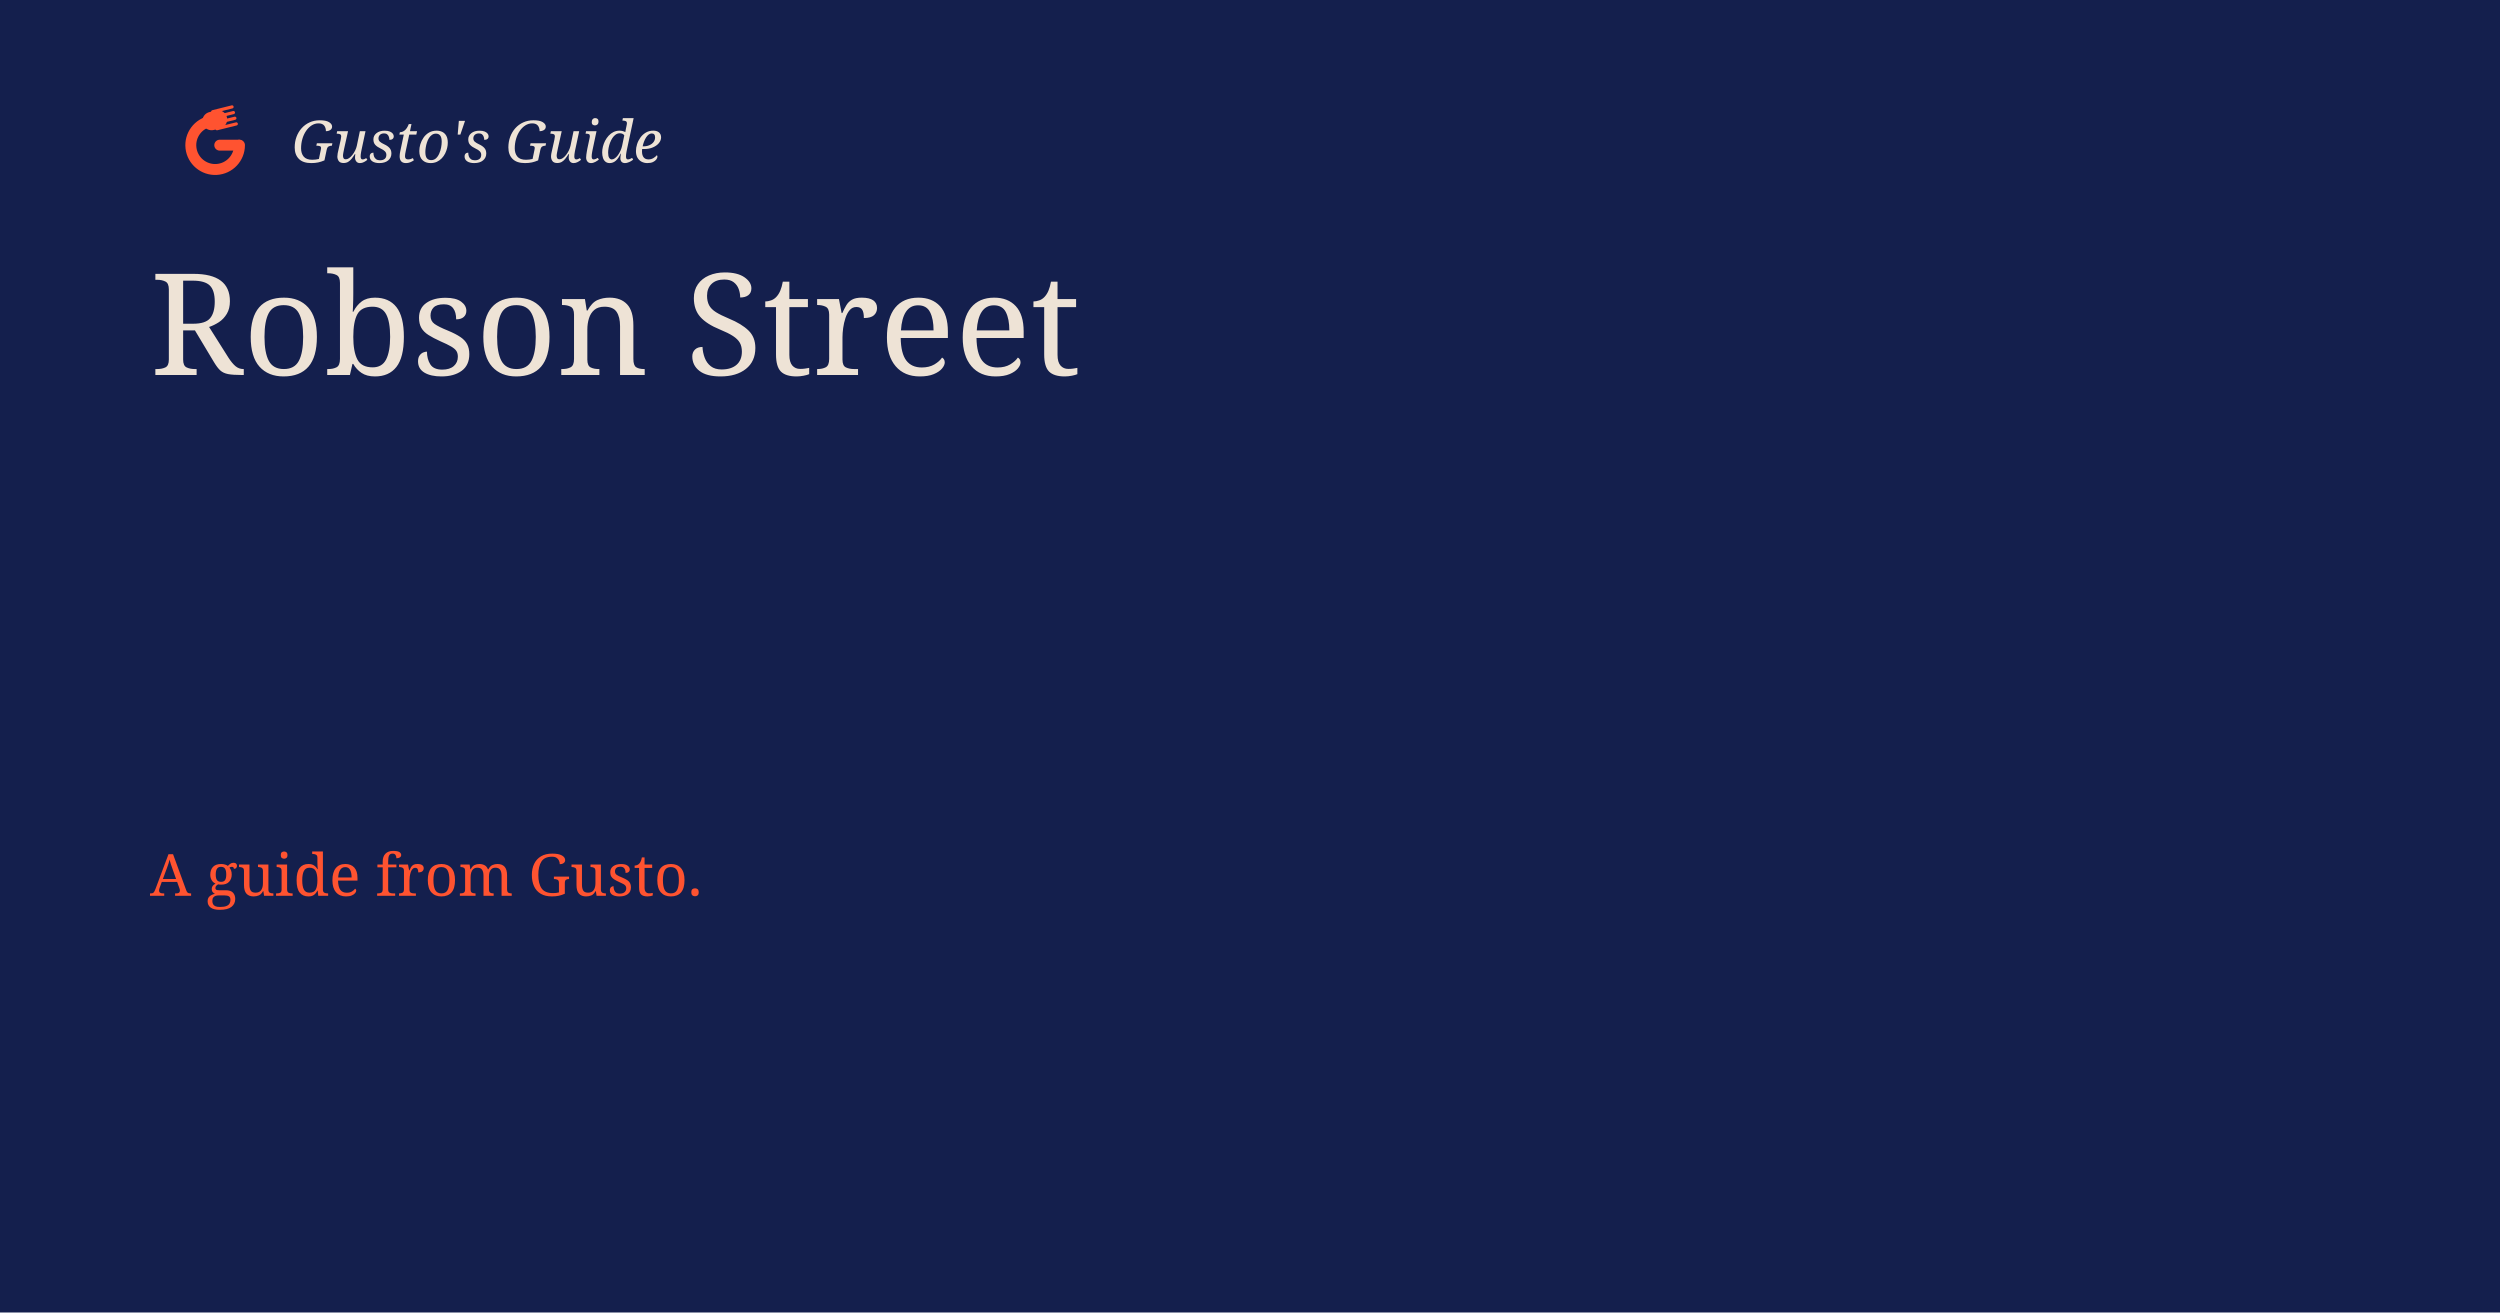
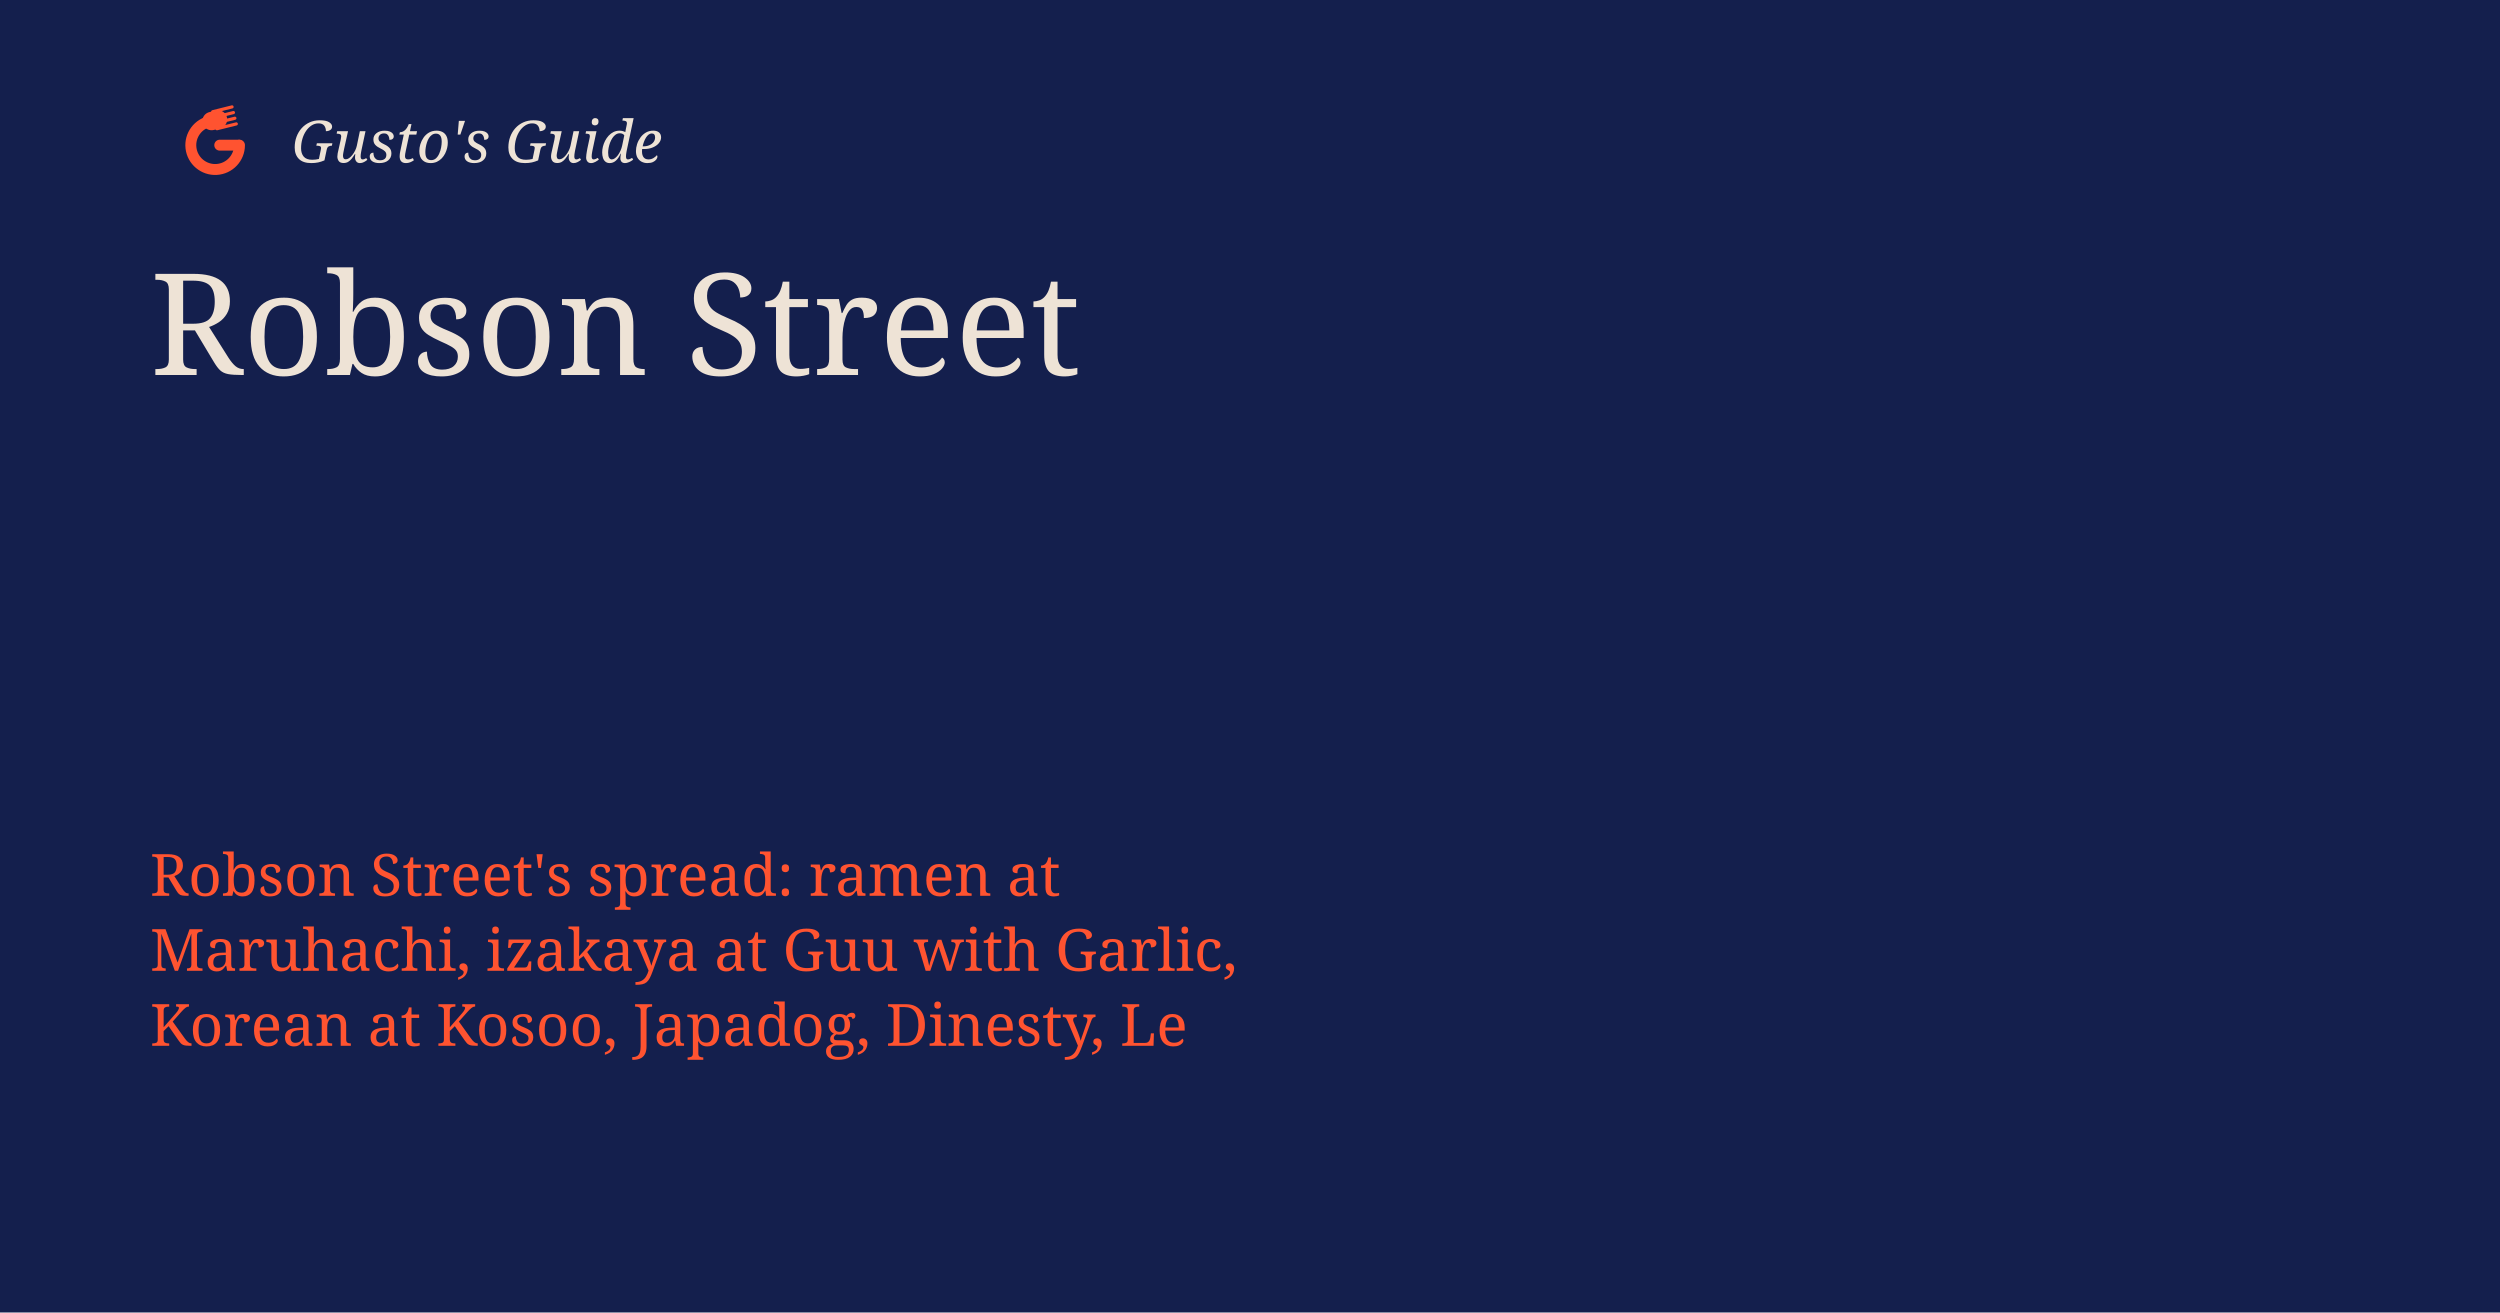
<svg xmlns="http://www.w3.org/2000/svg" width="1200" height="630" viewBox="0 0 1200 630">
  <rect width="1200" height="630" fill="#141F4D" />
  <g transform="translate(72 36) scale(0.92)">
    <g transform="translate(10.59 -0.99)">
      <path d="M 36.1 37.6 A 12.7 12.7 0 1 1 21.19 25.09" fill="none" stroke="#FF5330" stroke-width="5.7" stroke-linecap="round" />
      <path d="M 35.64 37.6 L 25.8 37.6" fill="none" stroke="#FF5330" stroke-width="5.7" stroke-linecap="round" />
      <path d="M 21.19 25.09 L 22.46 24.78" fill="none" stroke="#FF5330" stroke-width="5.7" stroke-linecap="round" />
      <path d="M 21.53 25.01 L 24.88 24.17" fill="none" stroke="#FF5330" stroke-width="9.6" stroke-linecap="round" />
      <path d="M 22.13 20.15 L 32.22 17.63 M 22.86 23.11 L 32.95 20.59 M 23.6 26.06 L 33.69 23.55 M 24.34 29.02 L 34.43 26.51" fill="none" stroke="#FF5330" stroke-width="1.65" stroke-linecap="round" />
    </g>
  </g>
  <text x="140" y="78" fill="#EEE3D6" font-family="Georgia, serif" font-size="28" font-style="italic">Gusto's Guide</text>
  <text x="72" y="180" fill="#EEE3D6" font-family="Georgia, serif" font-size="68">Robson Street</text>
-   <text x="72" y="430" fill="#FF5330" font-family="Georgia, serif" font-size="28">A guide from Gusto.</text>
+   <text x="72" y="430" fill="#FF5330" font-family="Georgia, serif" font-size="28">Robson Street's spread: ramen at</text>
+   <text x="72" y="466" fill="#FF5330" font-family="Georgia, serif" font-size="28">Maruhachi, izakaya at Guu with Garlic,</text>
+   <text x="72" y="502" fill="#FF5330" font-family="Georgia, serif" font-size="28">Korean at Kosoo, Japadog, Dinesty, Le</text>
</svg>
